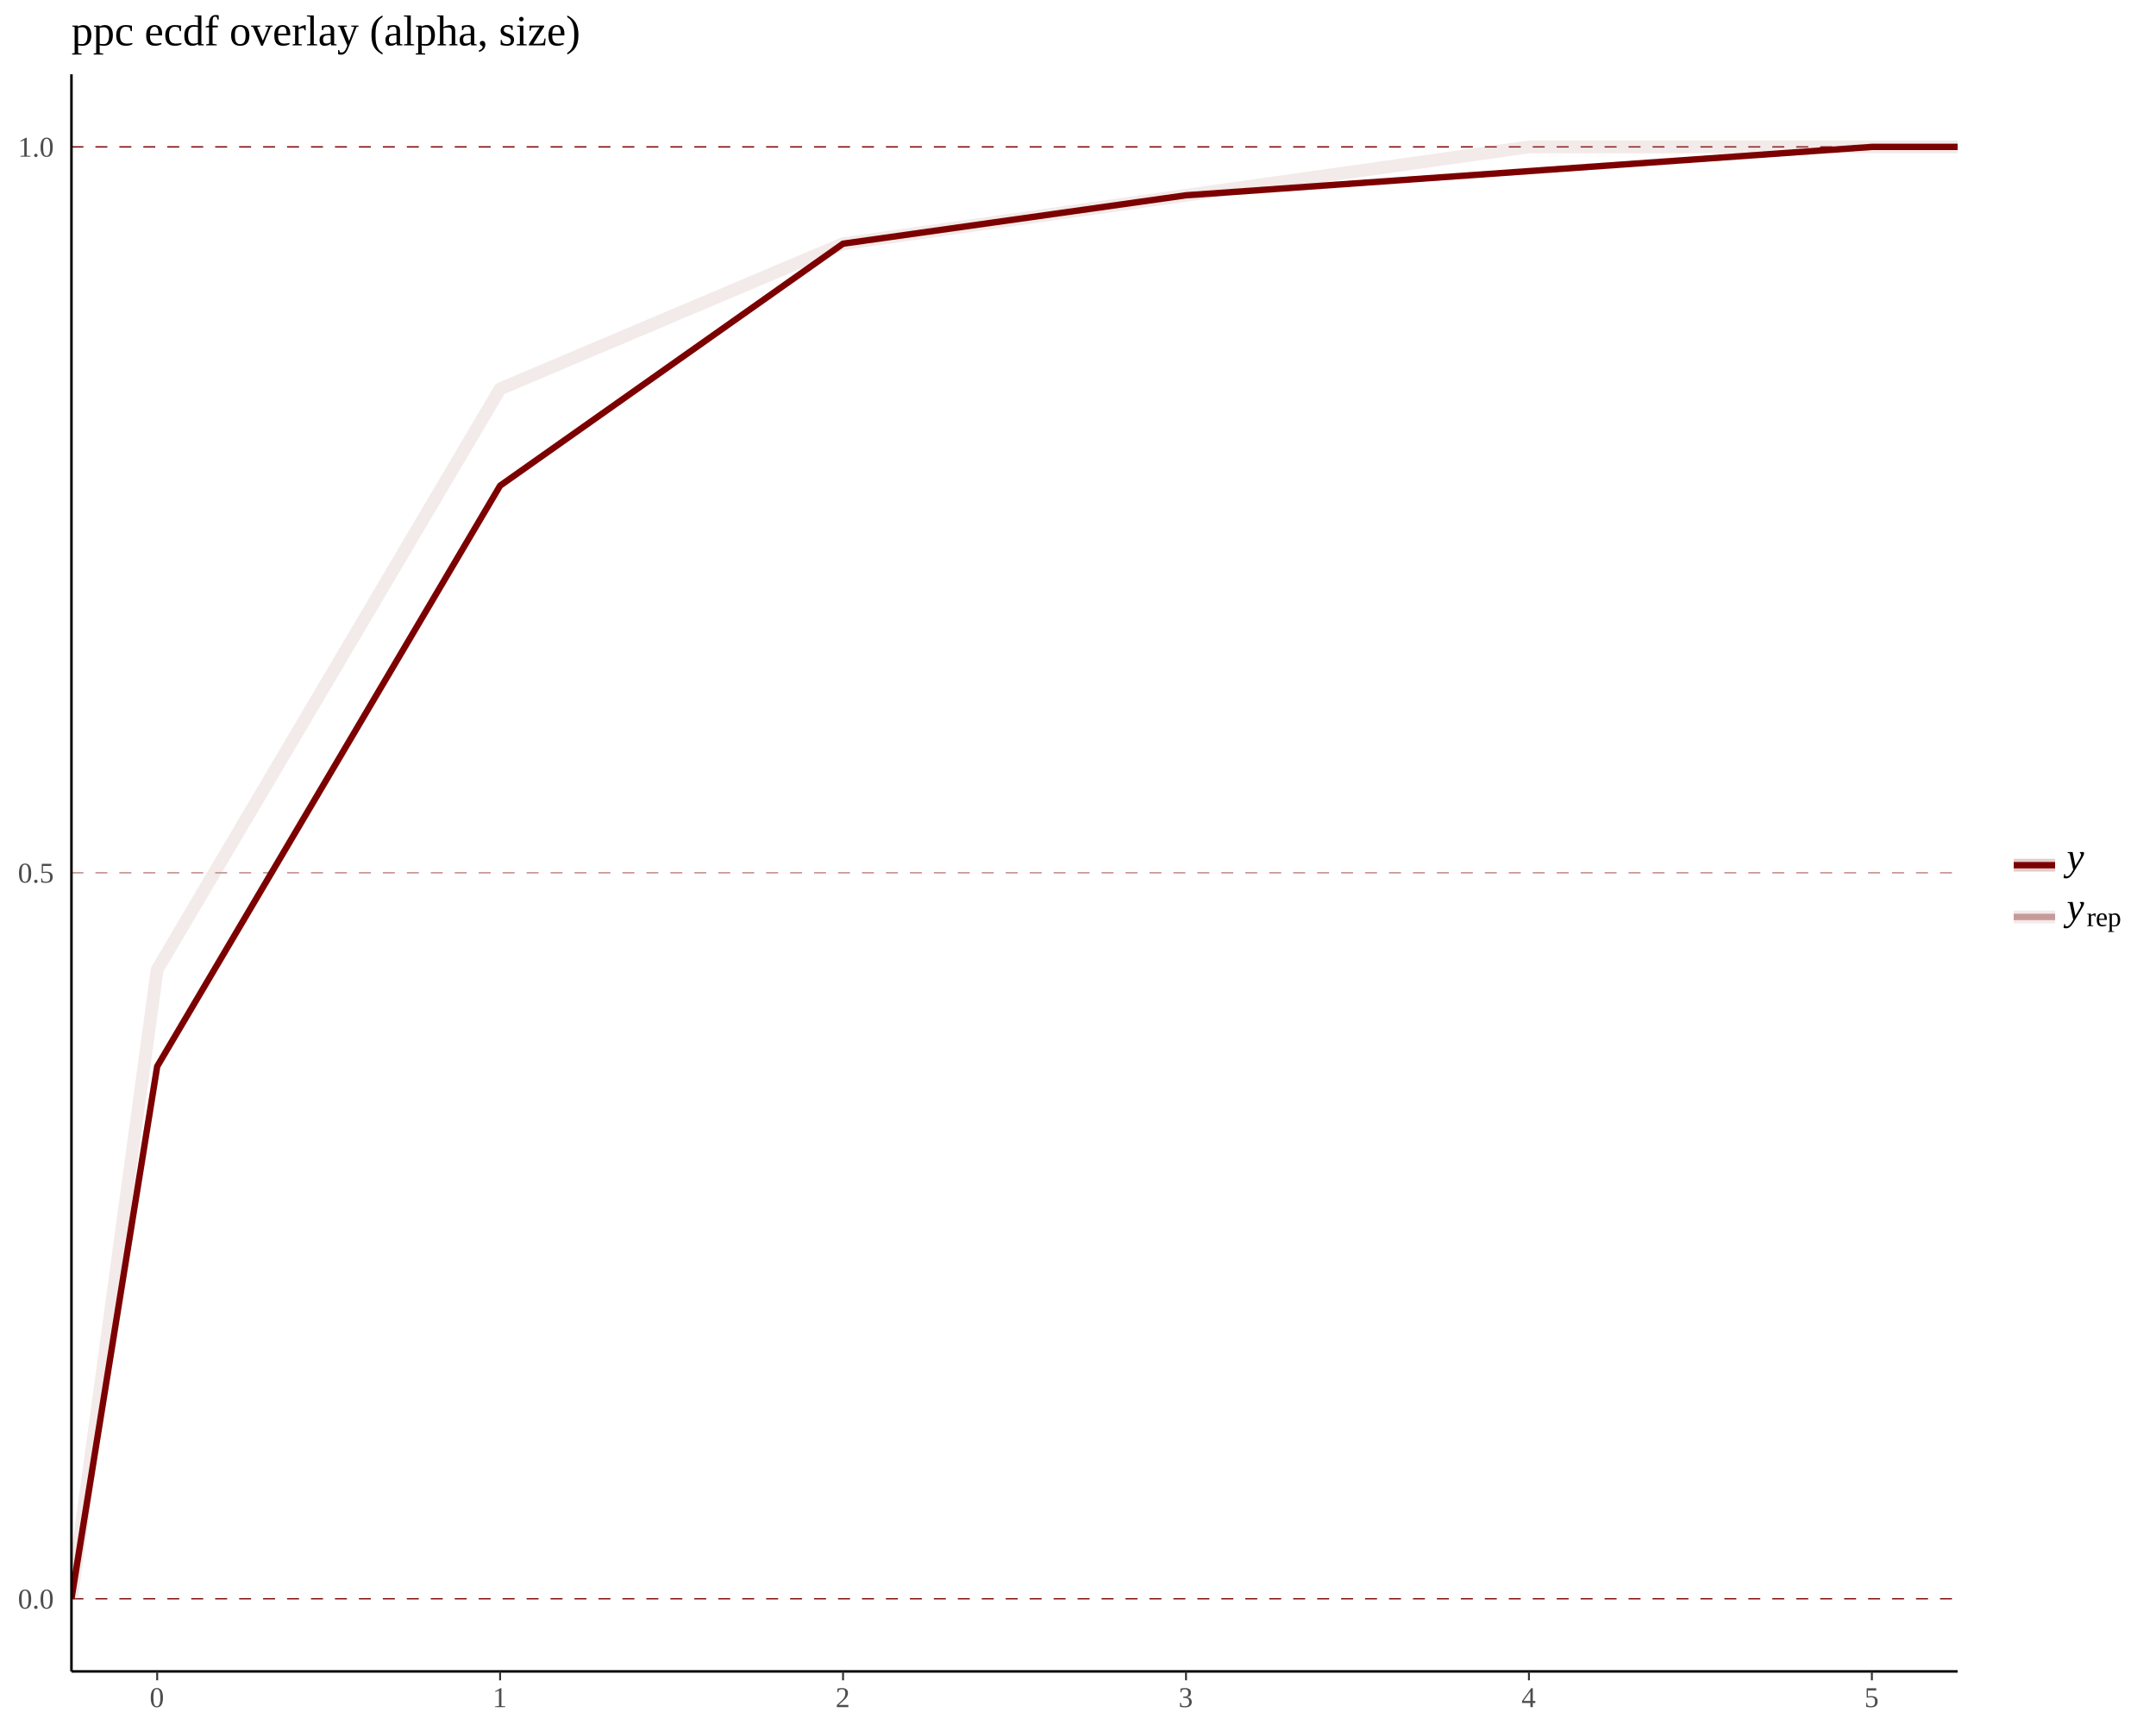
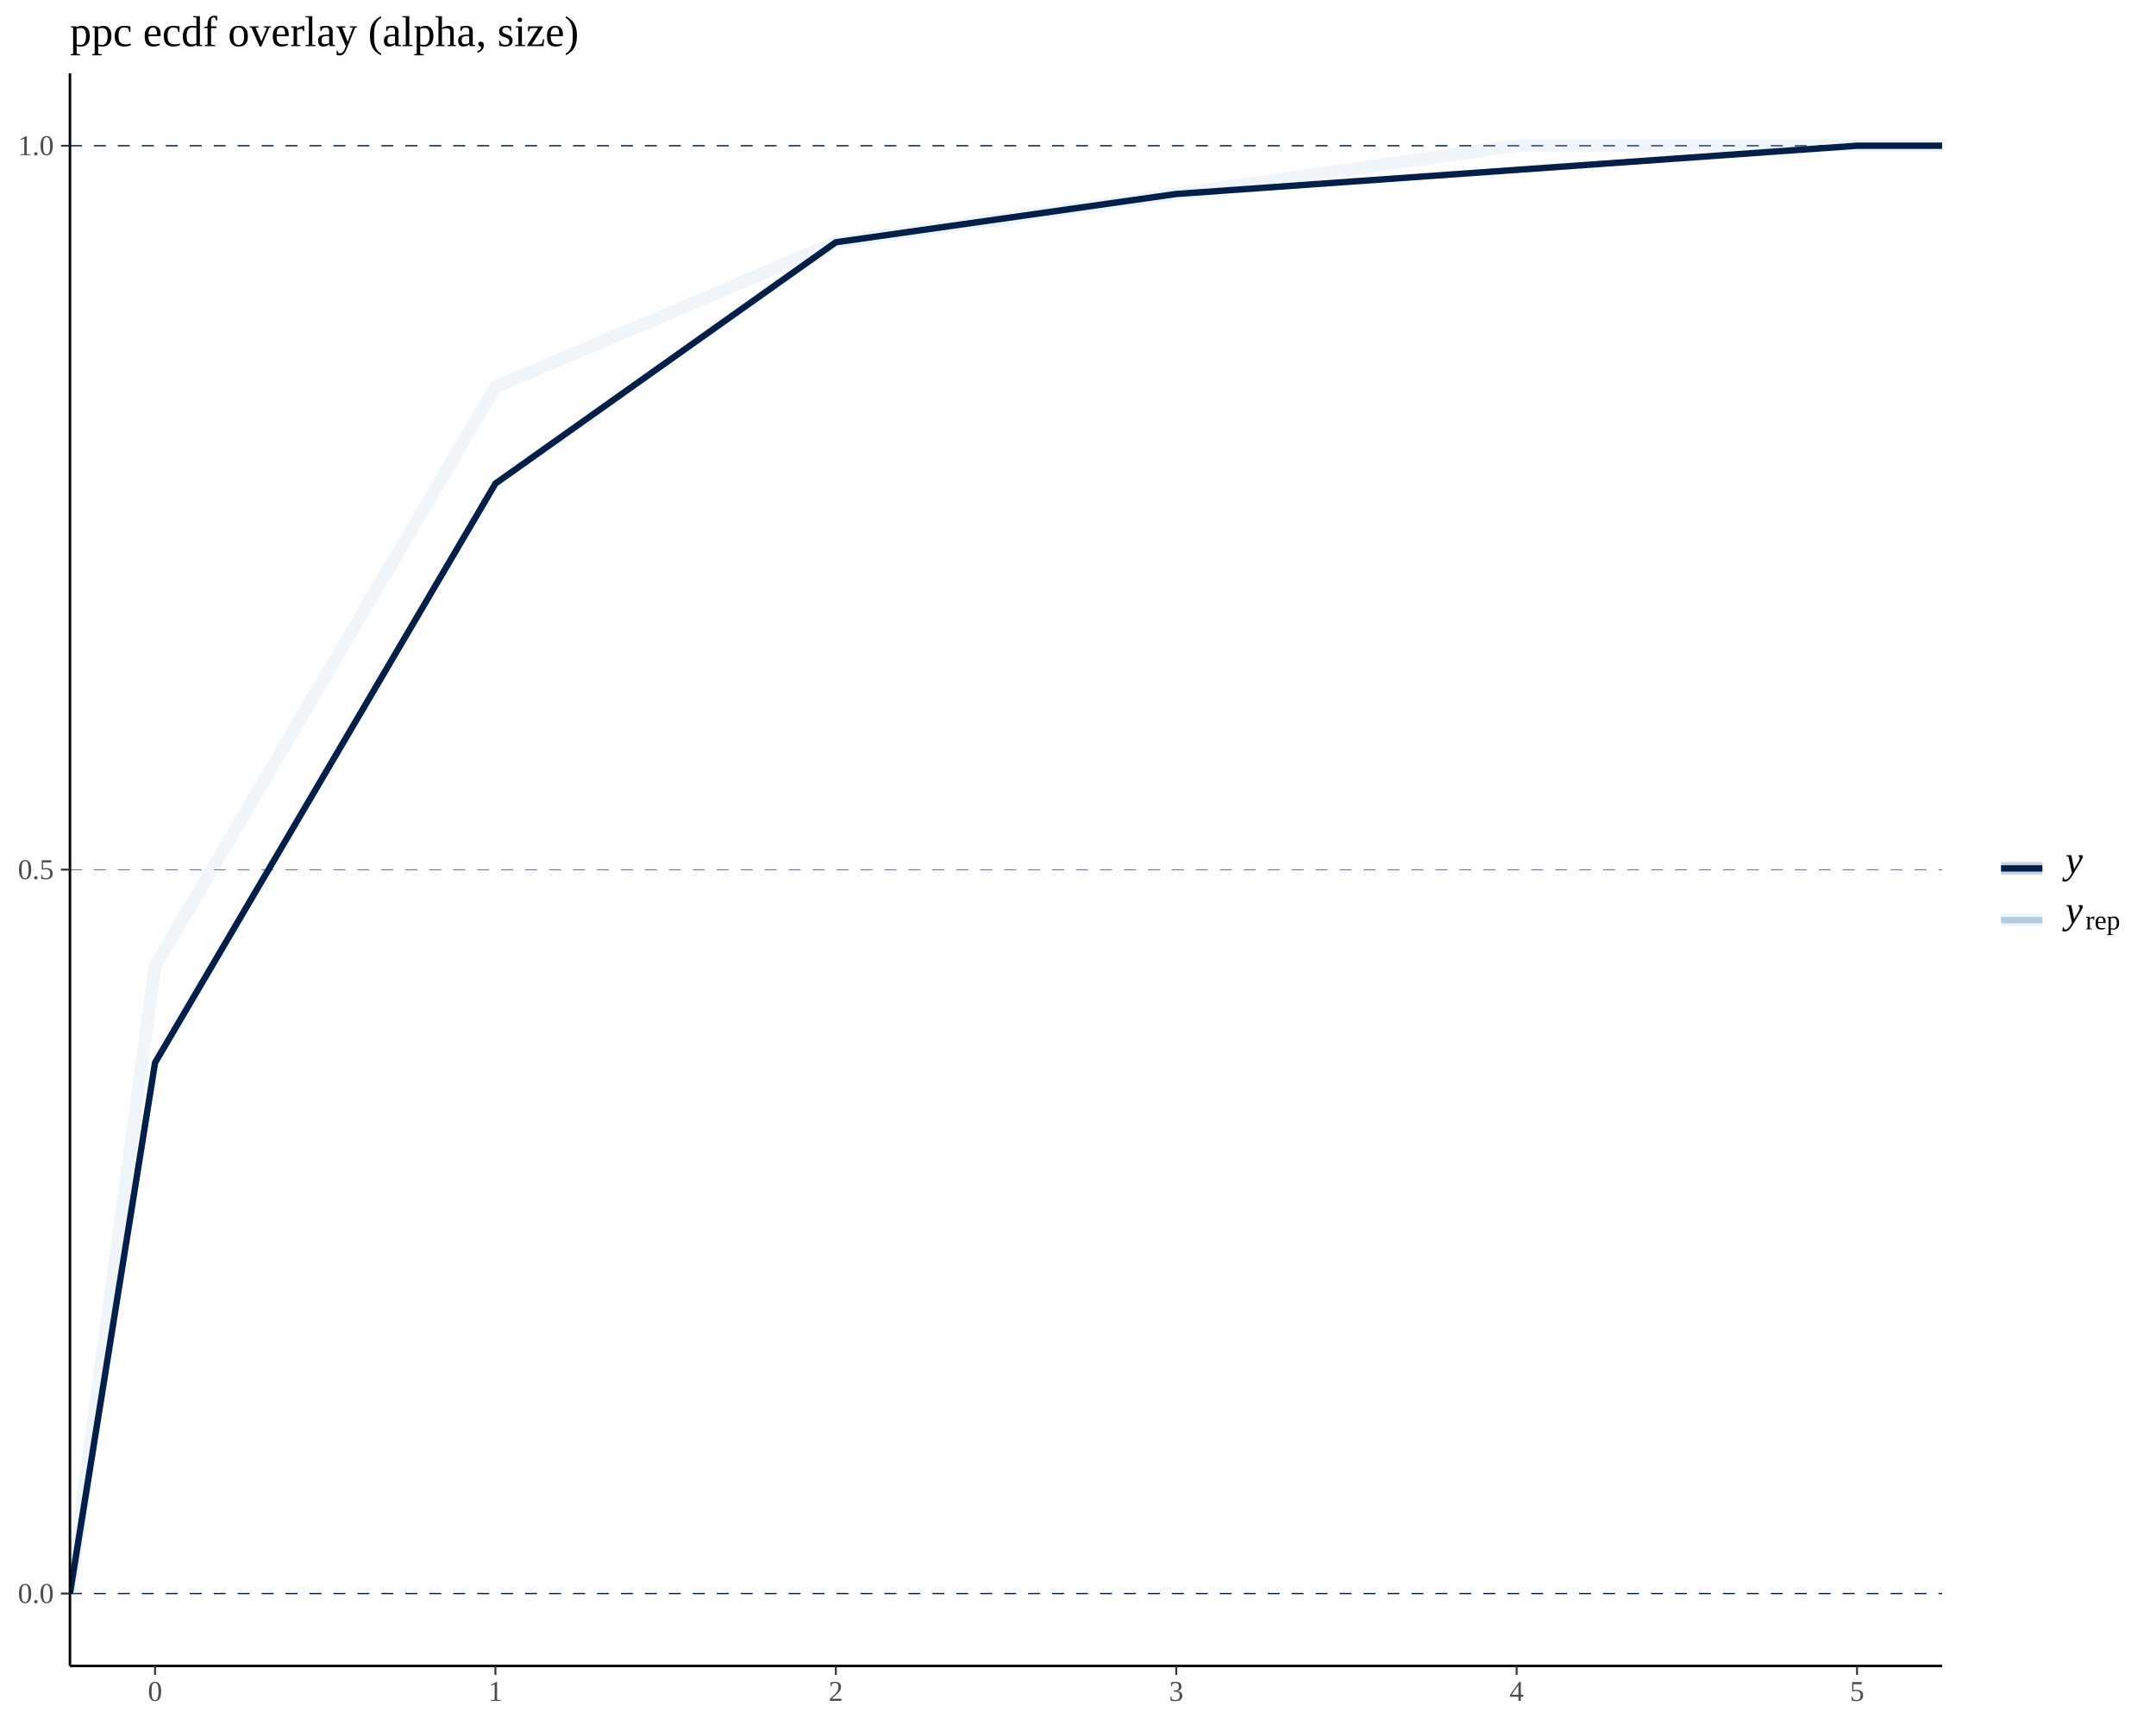
<svg xmlns="http://www.w3.org/2000/svg" viewBox="0 0 720.00 576.00">
  <defs>
    <style type="text/css">
-     line, polyline, path, rect, circle {
+     line, polyline, polygon, path, rect, circle {
      fill: none;
      stroke: #000000;
      stroke-linecap: round;
      stroke-linejoin: round;
      stroke-miterlimit: 10.00;
    }
  </style>
  </defs>
  <rect width="100%" height="100%" style="stroke: none; fill: #FFFFFF;" />
  <defs>
-     <clipPath id="cpMjMuODU3NHw2NTMuNzQ4fDU1OC4wOTZ8MjQuODA2OQ==">
-       <rect x="23.86" y="24.81" width="629.89" height="533.29" />
+     <clipPath id="cpMjMuMzZ8NjQ4LjU4fDU1Ni4yOHwyNC40OQ==">
+       <rect x="23.36" y="24.49" width="625.23" height="531.80" />
    </clipPath>
  </defs>
-   <line x1="23.86" y1="533.86" x2="653.75" y2="533.86" style="stroke-width: 0.43; stroke: #7C0000; stroke-dasharray: 4.00,4.00; stroke-linecap: butt;" clip-path="url(#cpMjMuODU3NHw2NTMuNzQ4fDU1OC4wOTZ8MjQuODA2OQ==)" />
-   <line x1="23.86" y1="291.45" x2="653.75" y2="291.45" style="stroke-width: 0.21; stroke: #7C0000; stroke-dasharray: 4.00,4.00; stroke-linecap: butt;" clip-path="url(#cpMjMuODU3NHw2NTMuNzQ4fDU1OC4wOTZ8MjQuODA2OQ==)" />
-   <line x1="23.86" y1="49.05" x2="653.75" y2="49.05" style="stroke-width: 0.43; stroke: #7C0000; stroke-dasharray: 4.00,4.00; stroke-linecap: butt;" clip-path="url(#cpMjMuODU3NHw2NTMuNzQ4fDU1OC4wOTZ8MjQuODA2OQ==)" />
-   <polyline points="23.86,533.86 52.49,323.77 167.01,129.85 281.54,81.37 396.07,65.21 510.59,49.05 653.75,49.05 " style="stroke-width: 4.27; stroke: #C79999; stroke-opacity: 0.20; stroke-linecap: butt;" clip-path="url(#cpMjMuODU3NHw2NTMuNzQ4fDU1OC4wOTZ8MjQuODA2OQ==)" />
-   <polyline points="23.86,533.86 52.49,356.09 167.01,162.17 281.54,81.37 396.07,65.21 625.12,49.05 653.75,49.05 " style="stroke-width: 2.13; stroke: #7C0000; stroke-linecap: butt;" clip-path="url(#cpMjMuODU3NHw2NTMuNzQ4fDU1OC4wOTZ8MjQuODA2OQ==)" />
+   <line x1="23.36" y1="532.11" x2="648.58" y2="532.11" style="stroke-width: 0.43; stroke: #011F4B; stroke-dasharray: 4.00,4.00; stroke-linecap: butt;" clip-path="url(#cpMjMuMzZ8NjQ4LjU4fDU1Ni4yOHwyNC40OQ==)" />
+   <line x1="23.36" y1="290.38" x2="648.58" y2="290.38" style="stroke-width: 0.21; stroke: #011F4B; stroke-dasharray: 4.00,4.00; stroke-linecap: butt;" clip-path="url(#cpMjMuMzZ8NjQ4LjU4fDU1Ni4yOHwyNC40OQ==)" />
+   <line x1="23.36" y1="48.66" x2="648.58" y2="48.66" style="stroke-width: 0.43; stroke: #011F4B; stroke-dasharray: 4.00,4.00; stroke-linecap: butt;" clip-path="url(#cpMjMuMzZ8NjQ4LjU4fDU1Ni4yOHwyNC40OQ==)" />
+   <polyline points="23.36,532.11 51.78,322.61 165.45,129.23 279.13,80.89 392.81,64.77 506.49,48.66 648.58,48.66 " style="stroke-width: 4.27; stroke: #B3CDE0; stroke-opacity: 0.20; stroke-linecap: butt;" clip-path="url(#cpMjMuMzZ8NjQ4LjU4fDU1Ni4yOHwyNC40OQ==)" />
+   <polyline points="23.36,532.11 51.78,354.85 165.45,161.46 279.13,80.89 392.81,64.77 620.16,48.66 648.58,48.66 " style="stroke-width: 2.13; stroke: #011F4B; stroke-linecap: butt;" clip-path="url(#cpMjMuMzZ8NjQ4LjU4fDU1Ni4yOHwyNC40OQ==)" />
  <defs>
-     <clipPath id="cpMHw3MjB8NTc2fDA=">
+     <clipPath id="cpMC4wMHw3MjAuMDB8NTc2LjAwfDAuMDA=">
      <rect x="0.00" y="0.00" width="720.00" height="576.00" />
    </clipPath>
  </defs>
-   <polyline points="23.86,558.10 23.86,24.81 " style="stroke-width: 0.85; stroke-linecap: butt;" clip-path="url(#cpMHw3MjB8NTc2fDA=)" />
-   <g clip-path="url(#cpMHw3MjB8NTc2fDA=)">
-     <text x="5.98" y="537.13" style="font-size: 9.60px; fill: #4D4D4D; font-family: Liberation Serif;" textLength="12.50px" lengthAdjust="spacingAndGlyphs">0.0</text>
+   <polyline points="23.36,556.28 23.36,24.49 " style="stroke-width: 0.85; stroke-linecap: butt;" clip-path="url(#cpMC4wMHw3MjAuMDB8NTc2LjAwfDAuMDA=)" />
+   <g clip-path="url(#cpMC4wMHw3MjAuMDB8NTc2LjAwfDAuMDA=)">
+     <text x="5.98" y="535.25" style="font-size: 9.60px; fill: #4D4D4D; font-family: Liberation Serif;" textLength="12.00px" lengthAdjust="spacingAndGlyphs">0.0</text>
  </g>
-   <g clip-path="url(#cpMHw3MjB8NTc2fDA=)">
-     <text x="5.98" y="294.72" style="font-size: 9.60px; fill: #4D4D4D; font-family: Liberation Serif;" textLength="12.50px" lengthAdjust="spacingAndGlyphs">0.5</text>
+   <g clip-path="url(#cpMC4wMHw3MjAuMDB8NTc2LjAwfDAuMDA=)">
+     <text x="5.98" y="293.53" style="font-size: 9.60px; fill: #4D4D4D; font-family: Liberation Serif;" textLength="12.00px" lengthAdjust="spacingAndGlyphs">0.5</text>
  </g>
-   <g clip-path="url(#cpMHw3MjB8NTc2fDA=)">
-     <text x="5.98" y="52.32" style="font-size: 9.60px; fill: #4D4D4D; font-family: Liberation Serif;" textLength="12.50px" lengthAdjust="spacingAndGlyphs">1.0</text>
+   <g clip-path="url(#cpMC4wMHw3MjAuMDB8NTc2LjAwfDAuMDA=)">
+     <text x="5.98" y="51.80" style="font-size: 9.60px; fill: #4D4D4D; font-family: Liberation Serif;" textLength="12.00px" lengthAdjust="spacingAndGlyphs">1.0</text>
  </g>
-   <polyline points="23.86,558.10 653.75,558.10 " style="stroke-width: 0.85; stroke-linecap: butt;" clip-path="url(#cpMHw3MjB8NTc2fDA=)" />
-   <polyline points="52.49,561.08 52.49,558.10 " style="stroke-width: 0.64; stroke: #333333; stroke-linecap: butt;" clip-path="url(#cpMHw3MjB8NTc2fDA=)" />
-   <polyline points="167.01,561.08 167.01,558.10 " style="stroke-width: 0.64; stroke: #333333; stroke-linecap: butt;" clip-path="url(#cpMHw3MjB8NTc2fDA=)" />
-   <polyline points="281.54,561.08 281.54,558.10 " style="stroke-width: 0.64; stroke: #333333; stroke-linecap: butt;" clip-path="url(#cpMHw3MjB8NTc2fDA=)" />
-   <polyline points="396.07,561.08 396.07,558.10 " style="stroke-width: 0.64; stroke: #333333; stroke-linecap: butt;" clip-path="url(#cpMHw3MjB8NTc2fDA=)" />
-   <polyline points="510.59,561.08 510.59,558.10 " style="stroke-width: 0.64; stroke: #333333; stroke-linecap: butt;" clip-path="url(#cpMHw3MjB8NTc2fDA=)" />
-   <polyline points="625.12,561.08 625.12,558.10 " style="stroke-width: 0.64; stroke: #333333; stroke-linecap: butt;" clip-path="url(#cpMHw3MjB8NTc2fDA=)" />
-   <g clip-path="url(#cpMHw3MjB8NTc2fDA=)">
-     <text x="49.99" y="570.02" style="font-size: 9.60px; fill: #4D4D4D; font-family: Liberation Serif;" textLength="5.00px" lengthAdjust="spacingAndGlyphs">0</text>
+   <polyline points="20.37,532.11 23.36,532.11 " style="stroke-width: 0.64; stroke: #333333; stroke-linecap: butt;" clip-path="url(#cpMC4wMHw3MjAuMDB8NTc2LjAwfDAuMDA=)" />
+   <polyline points="20.37,290.38 23.36,290.38 " style="stroke-width: 0.64; stroke: #333333; stroke-linecap: butt;" clip-path="url(#cpMC4wMHw3MjAuMDB8NTc2LjAwfDAuMDA=)" />
+   <polyline points="20.37,48.66 23.36,48.66 " style="stroke-width: 0.64; stroke: #333333; stroke-linecap: butt;" clip-path="url(#cpMC4wMHw3MjAuMDB8NTc2LjAwfDAuMDA=)" />
+   <polyline points="23.36,556.28 648.58,556.28 " style="stroke-width: 0.85; stroke-linecap: butt;" clip-path="url(#cpMC4wMHw3MjAuMDB8NTc2LjAwfDAuMDA=)" />
+   <polyline points="51.78,559.27 51.78,556.28 " style="stroke-width: 0.64; stroke: #333333; stroke-linecap: butt;" clip-path="url(#cpMC4wMHw3MjAuMDB8NTc2LjAwfDAuMDA=)" />
+   <polyline points="165.45,559.27 165.45,556.28 " style="stroke-width: 0.64; stroke: #333333; stroke-linecap: butt;" clip-path="url(#cpMC4wMHw3MjAuMDB8NTc2LjAwfDAuMDA=)" />
+   <polyline points="279.13,559.27 279.13,556.28 " style="stroke-width: 0.64; stroke: #333333; stroke-linecap: butt;" clip-path="url(#cpMC4wMHw3MjAuMDB8NTc2LjAwfDAuMDA=)" />
+   <polyline points="392.81,559.27 392.81,556.28 " style="stroke-width: 0.64; stroke: #333333; stroke-linecap: butt;" clip-path="url(#cpMC4wMHw3MjAuMDB8NTc2LjAwfDAuMDA=)" />
+   <polyline points="506.49,559.27 506.49,556.28 " style="stroke-width: 0.64; stroke: #333333; stroke-linecap: butt;" clip-path="url(#cpMC4wMHw3MjAuMDB8NTc2LjAwfDAuMDA=)" />
+   <polyline points="620.16,559.27 620.16,556.28 " style="stroke-width: 0.64; stroke: #333333; stroke-linecap: butt;" clip-path="url(#cpMC4wMHw3MjAuMDB8NTc2LjAwfDAuMDA=)" />
+   <g clip-path="url(#cpMC4wMHw3MjAuMDB8NTc2LjAwfDAuMDA=)">
+     <text x="49.38" y="567.94" style="font-size: 9.60px; fill: #4D4D4D; font-family: Liberation Serif;" textLength="4.80px" lengthAdjust="spacingAndGlyphs">0</text>
  </g>
-   <g clip-path="url(#cpMHw3MjB8NTc2fDA=)">
-     <text x="164.51" y="570.02" style="font-size: 9.60px; fill: #4D4D4D; font-family: Liberation Serif;" textLength="5.00px" lengthAdjust="spacingAndGlyphs">1</text>
+   <g clip-path="url(#cpMC4wMHw3MjAuMDB8NTc2LjAwfDAuMDA=)">
+     <text x="163.06" y="567.94" style="font-size: 9.60px; fill: #4D4D4D; font-family: Liberation Serif;" textLength="4.80px" lengthAdjust="spacingAndGlyphs">1</text>
  </g>
-   <g clip-path="url(#cpMHw3MjB8NTc2fDA=)">
-     <text x="279.04" y="570.02" style="font-size: 9.60px; fill: #4D4D4D; font-family: Liberation Serif;" textLength="5.00px" lengthAdjust="spacingAndGlyphs">2</text>
+   <g clip-path="url(#cpMC4wMHw3MjAuMDB8NTc2LjAwfDAuMDA=)">
+     <text x="276.73" y="567.94" style="font-size: 9.60px; fill: #4D4D4D; font-family: Liberation Serif;" textLength="4.80px" lengthAdjust="spacingAndGlyphs">2</text>
  </g>
-   <g clip-path="url(#cpMHw3MjB8NTc2fDA=)">
-     <text x="393.57" y="570.02" style="font-size: 9.60px; fill: #4D4D4D; font-family: Liberation Serif;" textLength="5.00px" lengthAdjust="spacingAndGlyphs">3</text>
+   <g clip-path="url(#cpMC4wMHw3MjAuMDB8NTc2LjAwfDAuMDA=)">
+     <text x="390.41" y="567.94" style="font-size: 9.60px; fill: #4D4D4D; font-family: Liberation Serif;" textLength="4.80px" lengthAdjust="spacingAndGlyphs">3</text>
  </g>
-   <g clip-path="url(#cpMHw3MjB8NTc2fDA=)">
-     <text x="508.09" y="570.02" style="font-size: 9.60px; fill: #4D4D4D; font-family: Liberation Serif;" textLength="5.00px" lengthAdjust="spacingAndGlyphs">4</text>
+   <g clip-path="url(#cpMC4wMHw3MjAuMDB8NTc2LjAwfDAuMDA=)">
+     <text x="504.09" y="567.94" style="font-size: 9.60px; fill: #4D4D4D; font-family: Liberation Serif;" textLength="4.80px" lengthAdjust="spacingAndGlyphs">4</text>
  </g>
-   <g clip-path="url(#cpMHw3MjB8NTc2fDA=)">
-     <text x="622.62" y="570.02" style="font-size: 9.60px; fill: #4D4D4D; font-family: Liberation Serif;" textLength="5.00px" lengthAdjust="spacingAndGlyphs">5</text>
+   <g clip-path="url(#cpMC4wMHw3MjAuMDB8NTc2LjAwfDAuMDA=)">
+     <text x="617.77" y="567.94" style="font-size: 9.60px; fill: #4D4D4D; font-family: Liberation Serif;" textLength="4.80px" lengthAdjust="spacingAndGlyphs">5</text>
  </g>
-   <line x1="672.48" y1="288.90" x2="686.31" y2="288.90" style="stroke-width: 4.27; stroke: #7C0000; stroke-opacity: 0.20; stroke-linecap: butt;" clip-path="url(#cpMHw3MjB8NTc2fDA=)" />
-   <line x1="672.48" y1="288.90" x2="686.31" y2="288.90" style="stroke-width: 2.13; stroke: #7C0000; stroke-linecap: butt;" clip-path="url(#cpMHw3MjB8NTc2fDA=)" />
-   <line x1="672.48" y1="306.18" x2="686.31" y2="306.18" style="stroke-width: 4.27; stroke: #C79999; stroke-opacity: 0.20; stroke-linecap: butt;" clip-path="url(#cpMHw3MjB8NTc2fDA=)" />
-   <line x1="672.48" y1="306.18" x2="686.31" y2="306.18" style="stroke-width: 2.13; stroke: #C79999; stroke-linecap: butt;" clip-path="url(#cpMHw3MjB8NTc2fDA=)" />
-   <g clip-path="url(#cpMHw3MjB8NTc2fDA=)">
-     <text x="690.20" y="290.48" style="font-size: 13.00px; font-style: italic; font-family: Liberation Serif;" textLength="5.77px" lengthAdjust="spacingAndGlyphs">y</text>
+   <line x1="668.24" y1="289.96" x2="682.07" y2="289.96" style="stroke-width: 4.27; stroke: #011F4B; stroke-opacity: 0.20; stroke-linecap: butt;" clip-path="url(#cpMC4wMHw3MjAuMDB8NTc2LjAwfDAuMDA=)" />
+   <line x1="668.24" y1="289.96" x2="682.07" y2="289.96" style="stroke-width: 2.13; stroke: #011F4B; stroke-linecap: butt;" clip-path="url(#cpMC4wMHw3MjAuMDB8NTc2LjAwfDAuMDA=)" />
+   <line x1="668.24" y1="307.24" x2="682.07" y2="307.24" style="stroke-width: 4.27; stroke: #B3CDE0; stroke-opacity: 0.20; stroke-linecap: butt;" clip-path="url(#cpMC4wMHw3MjAuMDB8NTc2LjAwfDAuMDA=)" />
+   <line x1="668.24" y1="307.24" x2="682.07" y2="307.24" style="stroke-width: 2.13; stroke: #B3CDE0; stroke-linecap: butt;" clip-path="url(#cpMC4wMHw3MjAuMDB8NTc2LjAwfDAuMDA=)" />
+   <g clip-path="url(#cpMC4wMHw3MjAuMDB8NTc2LjAwfDAuMDA=)">
+     <text x="689.77" y="291.54" style="font-size: 13.00px; font-style: italic; font-family: Liberation Serif;" textLength="5.77px" lengthAdjust="spacingAndGlyphs">y</text>
  </g>
-   <g clip-path="url(#cpMHw3MjB8NTc2fDA=)">
-     <text x="690.20" y="307.16" style="font-size: 13.00px; font-style: italic; font-family: Liberation Serif;" textLength="5.77px" lengthAdjust="spacingAndGlyphs">y</text>
+   <g clip-path="url(#cpMC4wMHw3MjAuMDB8NTc2LjAwfDAuMDA=)">
+     <text x="689.77" y="308.21" style="font-size: 13.00px; font-style: italic; font-family: Liberation Serif;" textLength="5.77px" lengthAdjust="spacingAndGlyphs">y</text>
  </g>
-   <g clip-path="url(#cpMHw3MjB8NTc2fDA=)">
-     <text x="696.86" y="309.25" style="font-size: 9.10px; font-family: Liberation Serif;" textLength="3.00px" lengthAdjust="spacingAndGlyphs">r</text>
+   <g clip-path="url(#cpMC4wMHw3MjAuMDB8NTc2LjAwfDAuMDA=)">
+     <text x="696.44" y="310.30" style="font-size: 9.10px; font-family: Liberation Serif;" textLength="3.03px" lengthAdjust="spacingAndGlyphs">r</text>
  </g>
-   <g clip-path="url(#cpMHw3MjB8NTc2fDA=)">
-     <text x="699.86" y="309.25" style="font-size: 9.10px; font-family: Liberation Serif;" textLength="3.99px" lengthAdjust="spacingAndGlyphs">e</text>
+   <g clip-path="url(#cpMC4wMHw3MjAuMDB8NTc2LjAwfDAuMDA=)">
+     <text x="699.47" y="310.30" style="font-size: 9.10px; font-family: Liberation Serif;" textLength="4.03px" lengthAdjust="spacingAndGlyphs">e</text>
  </g>
-   <g clip-path="url(#cpMHw3MjB8NTc2fDA=)">
-     <text x="703.85" y="309.25" style="font-size: 9.10px; font-family: Liberation Serif;" textLength="4.50px" lengthAdjust="spacingAndGlyphs">p</text>
+   <g clip-path="url(#cpMC4wMHw3MjAuMDB8NTc2LjAwfDAuMDA=)">
+     <text x="703.50" y="310.30" style="font-size: 9.10px; font-family: Liberation Serif;" textLength="4.55px" lengthAdjust="spacingAndGlyphs">p</text>
  </g>
-   <g clip-path="url(#cpMHw3MjB8NTc2fDA=)">
-     <text x="23.86" y="15.15" style="font-size: 14.40px; font-family: Liberation Serif;" textLength="165.19px" lengthAdjust="spacingAndGlyphs">ppc ecdf overlay (alpha, size)</text>
+   <g clip-path="url(#cpMC4wMHw3MjAuMDB8NTc2LjAwfDAuMDA=)">
+     <text x="23.36" y="15.40" style="font-size: 14.40px; font-family: Liberation Serif;" textLength="169.89px" lengthAdjust="spacingAndGlyphs">ppc ecdf overlay (alpha, size)</text>
  </g>
</svg>
